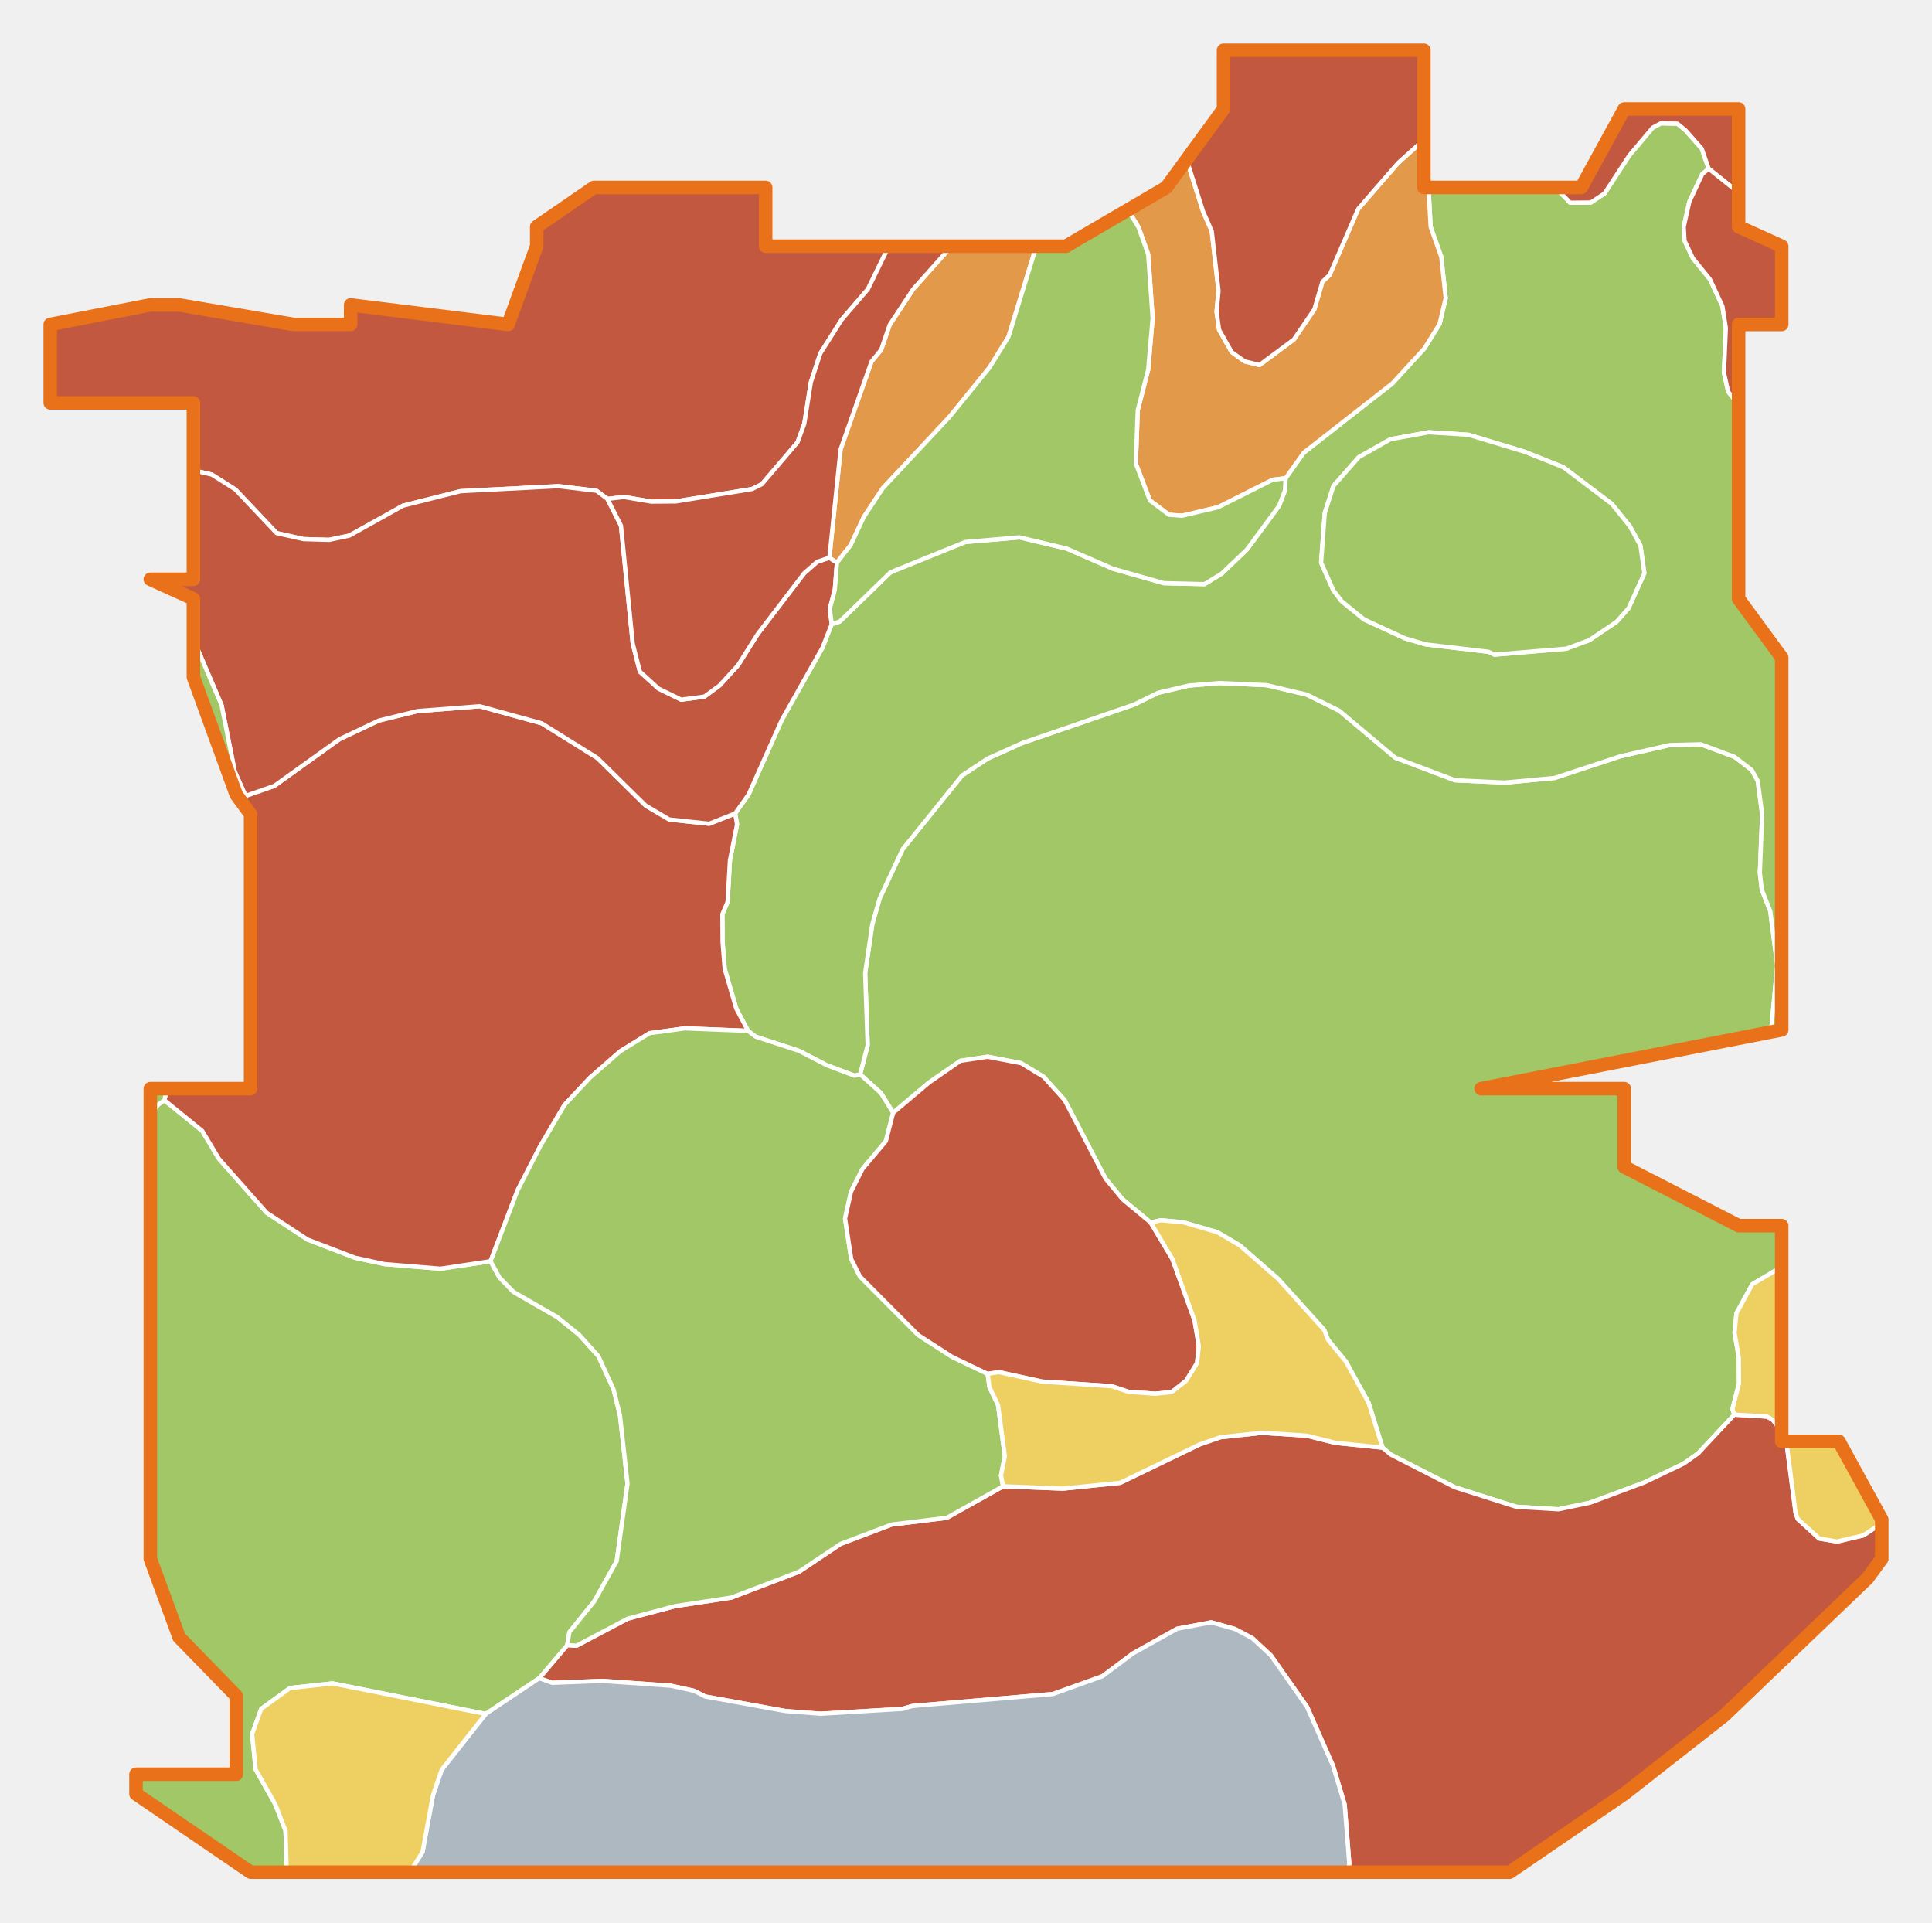
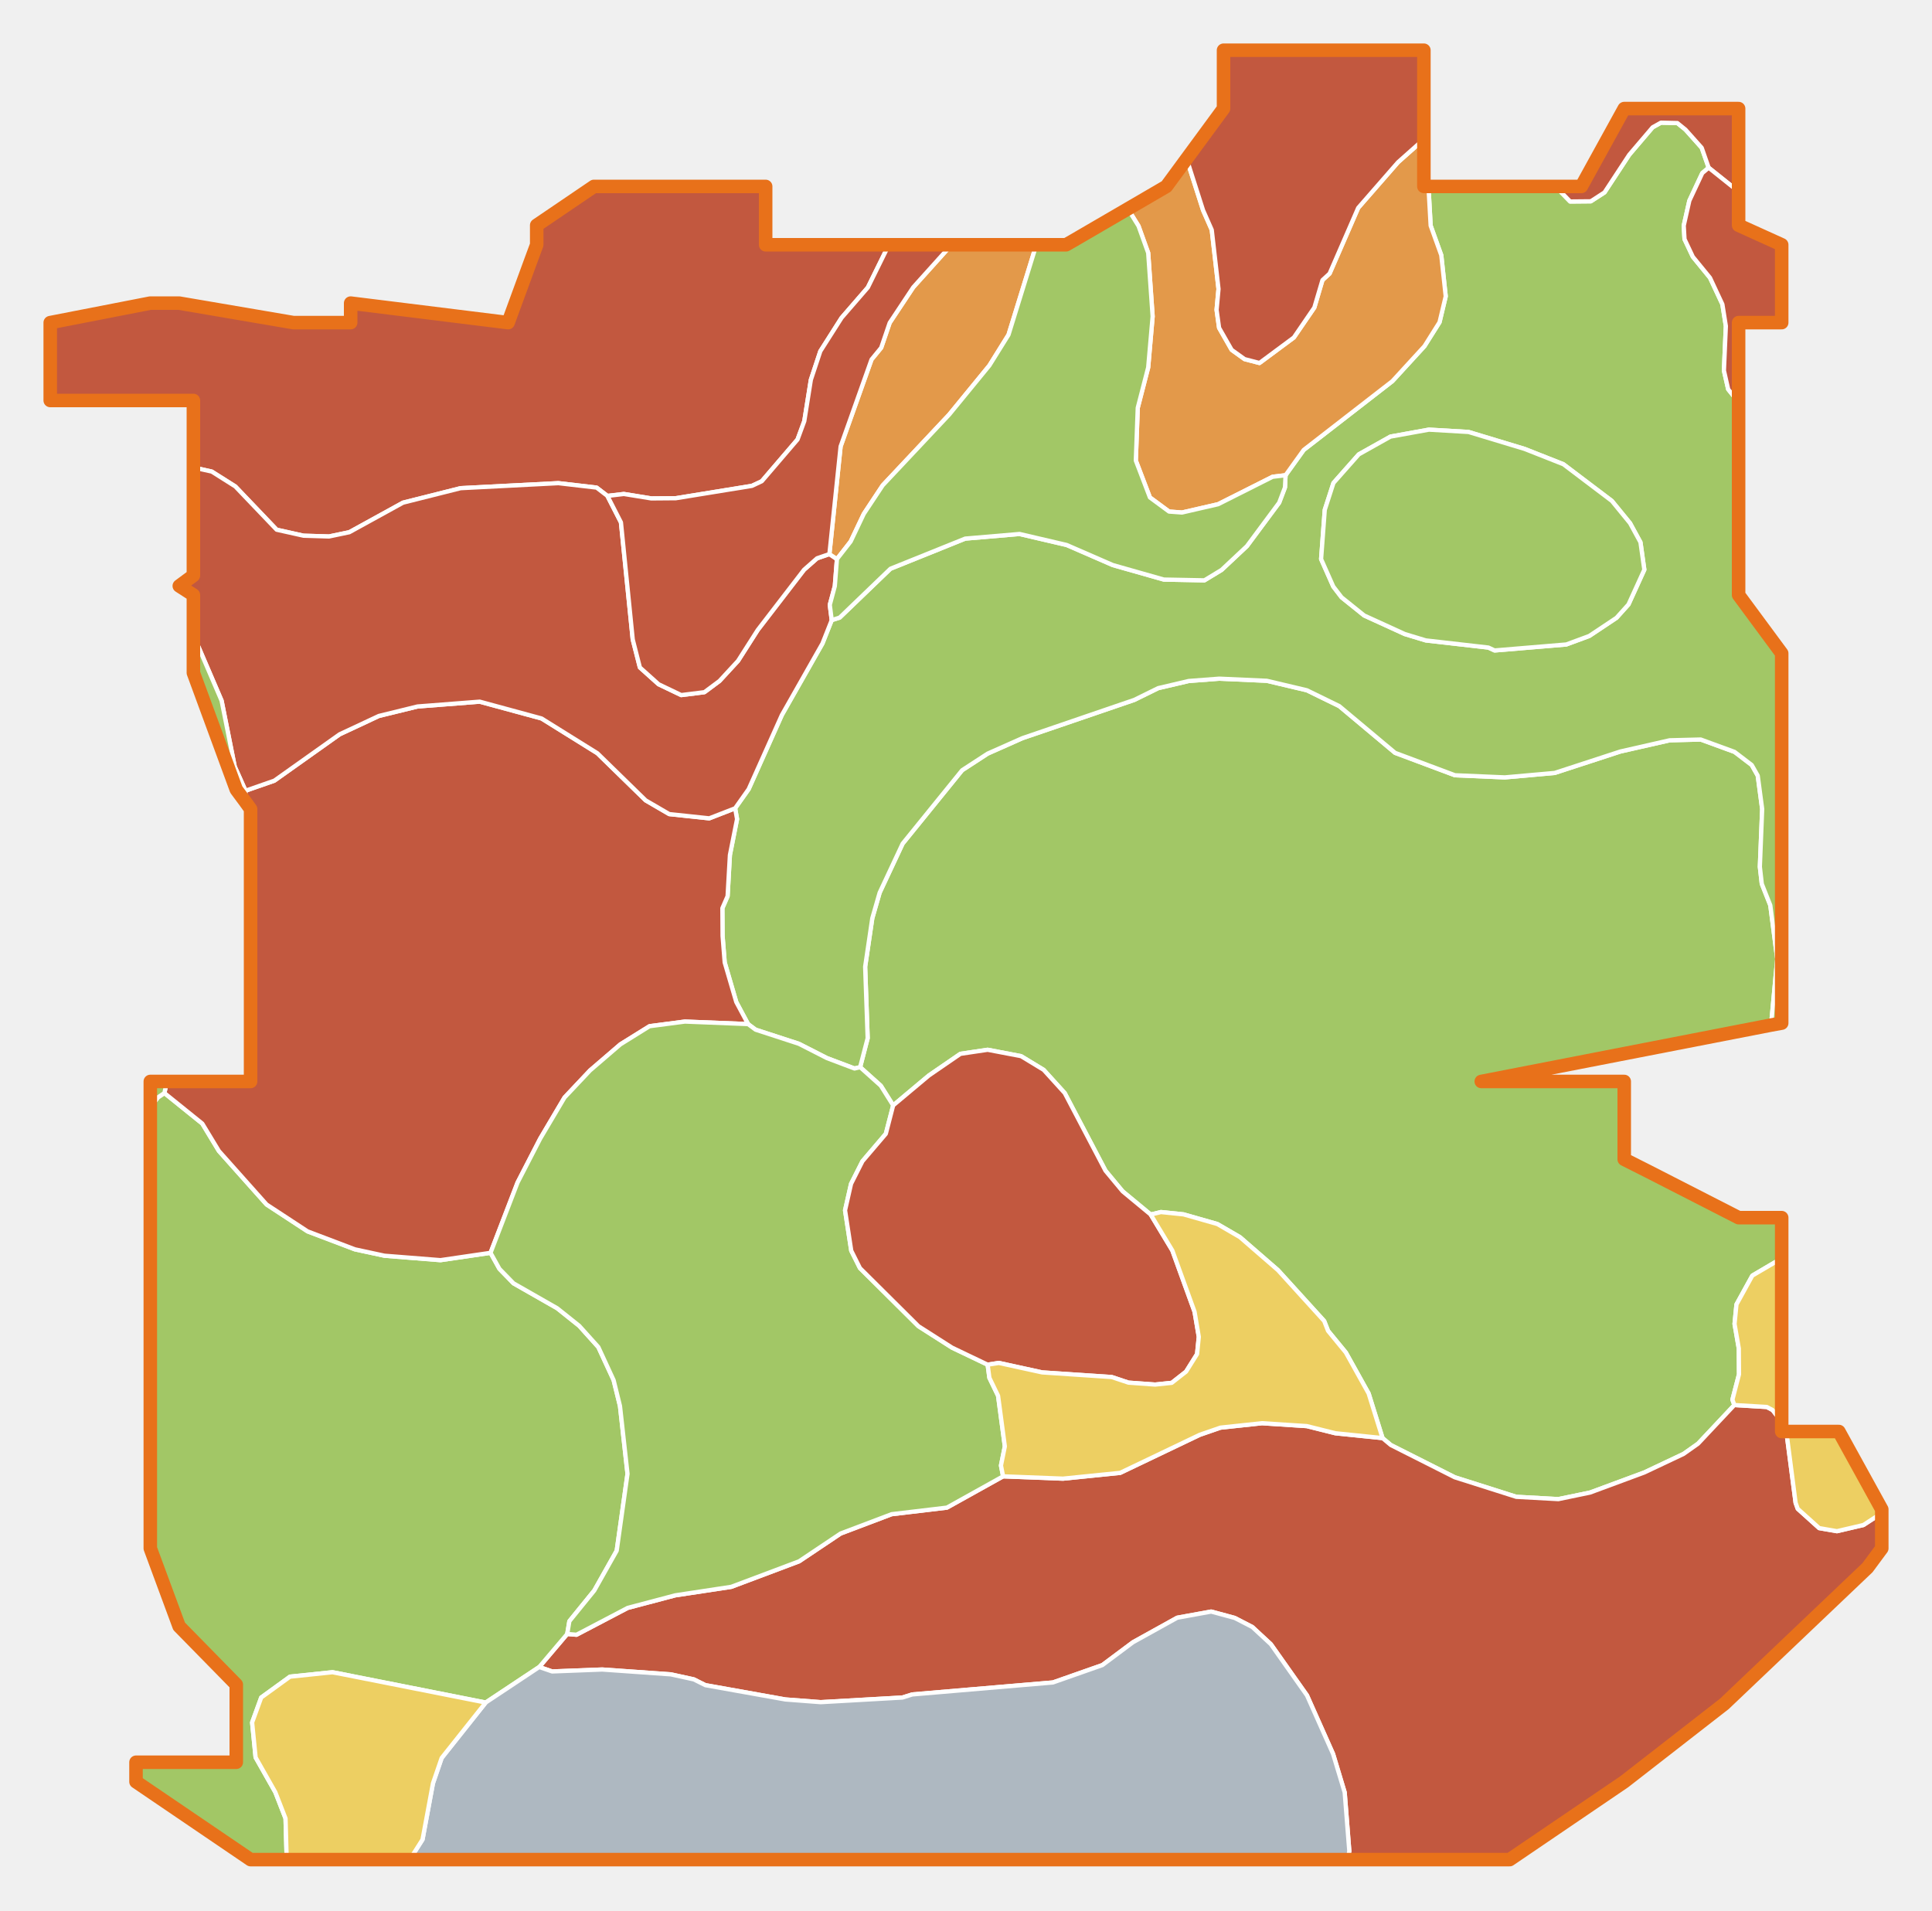
- <svg xmlns="http://www.w3.org/2000/svg" viewBox="0 0 1000 995" width="1000" height="995">
-   <path d="M449.1 540.9 L447.8 503.6 L451.5 478.3 L455.3 465.0 L467.2 439.5 L498.0 401.3 L511.2 392.6 L529.2 384.5 L587.1 364.6 L599.5 358.5 L615.3 354.8 L631.1 353.5 L655.7 354.6 L676.4 359.5 L693.2 367.8 L722.1 392.1 L753.1 403.8 L778.9 405.0 L804.7 402.6 L838.7 391.4 L864.2 385.6 L880.3 385.2 L897.8 391.7 L906.7 398.5 L909.8 404.1 L912.1 421.5 L910.9 451.6 L911.9 460.4 L916.3 471.6 L919.9 499.6 L916.7 534.0 L766.6 563.4 L840.7 563.4 L840.7 603.9 L853.0 610.2 L899.9 634.3 L922.2 634.3 L922.2 657.0 L918.9 657.6 L907.0 664.6 L898.8 679.6 L897.8 689.7 L900.0 702.5 L900.1 716.0 L896.7 729.2 L897.7 732.1 L878.9 752.2 L871.4 757.5 L851.1 767.2 L823.0 777.7 L806.6 781.1 L784.8 779.8 L753.0 769.7 L719.9 752.8 L715.6 749.2 L708.4 726.0 L696.6 704.6 L687.4 693.4 L685.4 688.3 L661.5 661.8 L641.8 644.6 L630.1 637.7 L612.6 632.6 L600.9 631.5 L595.6 632.7 L581.1 620.7 L572.2 609.9 L551.1 569.4 L540.2 557.3 L528.5 550.2 L511.2 546.9 L497.1 549.0 L480.8 560.3 L462.3 575.9 L455.9 565.6 L445.2 556.0 L449.1 540.9 Z" fill="#A2C766" fill-rule="evenodd" stroke="#ffffff" stroke-width="2.2" stroke-linejoin="round" />
-   <path d="M387.5 411.1 L404.7 372.5 L425.7 335.2 L430.5 323.0 L434.6 321.7 L460.9 296.2 L499.6 280.5 L527.7 278.1 L552.1 283.9 L576.0 294.3 L602.4 301.8 L623.4 302.3 L632.3 296.9 L645.4 284.4 L662.1 261.7 L665.1 253.8 L665.4 247.5 L674.8 234.3 L720.7 198.4 L737.3 180.3 L745.1 167.7 L748.3 154.3 L746.0 132.9 L740.5 117.4 L739.4 97.5 L739.4 97.0 L805.3 97.0 L805.6 97.5 L812.7 104.9 L823.4 104.8 L830.5 100.1 L843.3 80.5 L855.4 66.1 L859.7 63.8 L868.2 64.0 L872.4 67.4 L880.8 76.9 L884.4 87.3 L881.1 90.1 L874.4 104.4 L871.5 117.4 L871.9 124.5 L876.2 133.6 L885.1 144.6 L891.5 158.4 L893.3 169.8 L892.3 192.9 L894.5 202.7 L899.9 209.4 L899.9 309.9 L922.2 340.3 L922.2 350.4 L922.2 482.3 L922.2 492.4 L922.2 533.0 L916.7 534.0 L919.9 499.6 L916.3 471.6 L911.9 460.4 L910.9 451.6 L912.1 421.5 L909.8 404.1 L906.7 398.5 L897.8 391.7 L880.3 385.2 L864.2 385.6 L838.7 391.4 L804.7 402.6 L778.9 405.0 L753.1 403.8 L722.1 392.1 L693.2 367.8 L676.4 359.5 L655.7 354.6 L631.1 353.5 L615.3 354.8 L599.5 358.5 L587.1 364.6 L529.2 384.5 L511.2 392.6 L498.0 401.3 L467.2 439.5 L455.3 465.0 L451.5 478.3 L447.8 503.6 L449.1 540.9 L445.2 556.0 L442.3 556.7 L428.0 551.3 L413.5 543.8 L391.1 536.5 L387.2 533.5 L381.1 522.0 L375.1 501.4 L374.0 487.6 L373.9 473.1 L376.6 466.8 L377.8 445.4 L381.5 426.6 L380.5 421.0 L387.5 411.1 Z M810.7 335.7 L822.6 331.3 L836.7 321.8 L842.9 314.8 L851.1 296.7 L849.1 282.4 L843.7 272.5 L834.3 260.8 L809.2 241.8 L789.2 233.8 L760.1 225.0 L739.6 223.7 L719.7 227.3 L703.3 236.6 L690.2 251.5 L685.7 265.5 L683.8 291.2 L690.1 305.4 L694.4 311.1 L706.1 320.6 L727.1 330.3 L738.0 333.5 L770.4 337.3 L773.6 338.8 L810.7 335.7 Z" fill="#A2C766" fill-rule="evenodd" stroke="#ffffff" stroke-width="2.2" stroke-linejoin="round" />
-   <path d="M293.6 851.4 L298.4 851.7 L324.9 837.7 L349.5 831.2 L378.5 826.8 L413.6 813.4 L435.1 799.0 L461.5 789.0 L490.1 785.5 L519.2 769.2 L550.2 770.4 L579.8 767.4 L621.0 747.5 L631.7 743.8 L653.2 741.5 L676.4 743.0 L691.2 746.7 L715.6 749.2 L719.9 752.8 L753.0 769.7 L784.8 779.8 L806.6 781.1 L823.0 777.7 L851.1 767.2 L871.4 757.5 L878.9 752.2 L897.7 732.1 L914.5 733.1 L917.5 734.7 L922.2 740.8 L922.2 745.9 L924.6 745.9 L929.4 783.0 L930.5 786.1 L941.6 796.2 L950.8 797.8 L964.5 794.6 L974.0 788.3 L974.0 806.7 L966.6 816.8 L892.5 887.8 L840.7 928.4 L781.4 968.9 L737.0 968.9 L714.8 968.9 L697.6 968.9 L698.4 964.5 L696.0 933.9 L690.0 913.9 L676.5 883.3 L657.8 856.7 L648.2 847.8 L639.1 843.0 L626.9 839.6 L609.3 842.9 L586.4 855.7 L570.6 867.5 L545.0 876.7 L472.2 882.9 L467.1 884.4 L424.8 886.9 L406.5 885.5 L365.1 878.0 L359.1 875.0 L347.2 872.4 L311.7 869.9 L285.8 870.9 L279.1 868.5 L293.6 851.4 Z" fill="#C2583F" fill-rule="evenodd" stroke="#ffffff" stroke-width="2.2" stroke-linejoin="round" />
-   <path d="M81.8 571.7 L85.1 569.4 L104.7 585.3 L113.3 599.7 L138.0 627.6 L159.2 641.5 L183.7 650.9 L199.0 654.2 L228.0 656.6 L253.9 652.7 L258.5 661.1 L265.8 668.6 L288.4 681.6 L299.8 690.8 L309.7 701.8 L317.6 719.1 L320.9 732.5 L324.8 767.8 L319.2 807.9 L307.6 828.7 L294.7 844.7 L293.6 851.4 L279.1 868.5 L251.4 887.0 L172.1 871.2 L150.1 873.6 L135.2 884.4 L130.5 897.4 L132.3 915.7 L142.5 933.8 L147.8 947.5 L148.3 965.5 L147.4 968.9 L129.7 968.9 L70.4 928.4 L70.4 918.2 L122.3 918.2 L122.3 877.7 L92.7 847.3 L77.8 806.7 L77.8 745.9 L77.8 716.3 L77.8 576.9 L81.8 571.7 Z" fill="#A2C766" fill-rule="evenodd" stroke="#ffffff" stroke-width="2.2" stroke-linejoin="round" />
-   <path d="M142.0 406.7 L175.8 382.5 L196.1 372.9 L216.1 368.0 L248.3 365.5 L280.3 374.3 L309.2 392.3 L334.2 416.9 L346.4 424.1 L367.1 426.3 L380.5 421.0 L381.5 426.6 L377.8 445.4 L376.6 466.8 L373.9 473.1 L374.0 487.6 L375.1 501.4 L381.1 522.0 L387.2 533.5 L354.5 532.2 L336.2 534.7 L321.1 544.0 L305.4 557.7 L292.2 571.8 L279.6 593.2 L267.9 616.0 L253.9 652.7 L228.0 656.6 L199.0 654.2 L183.7 650.9 L159.2 641.5 L138.0 627.6 L113.3 599.7 L104.7 585.3 L85.1 569.4 L86.4 563.4 L100.1 563.4 L129.7 563.4 L129.7 451.5 L129.7 421.4 L126.6 417.1 L127.1 411.9 L142.0 406.7 Z" fill="#C2583F" fill-rule="evenodd" stroke="#ffffff" stroke-width="2.2" stroke-linejoin="round" />
-   <path d="M267.9 616.0 L279.6 593.2 L292.2 571.8 L305.4 557.7 L321.1 544.0 L336.2 534.7 L354.5 532.2 L387.2 533.5 L391.1 536.5 L413.5 543.8 L428.0 551.3 L442.3 556.7 L445.2 556.0 L455.9 565.6 L462.3 575.9 L458.5 590.6 L446.4 605.0 L440.5 616.7 L437.4 630.6 L440.6 651.6 L445.1 660.6 L475.4 691.0 L492.8 702.2 L511.2 711.0 L512.1 717.8 L516.6 727.2 L520.1 753.6 L518.1 763.6 L519.2 769.2 L490.1 785.5 L461.5 789.0 L435.1 799.0 L413.6 813.4 L378.5 826.8 L349.5 831.2 L324.9 837.7 L298.4 851.7 L293.6 851.4 L294.7 844.7 L307.6 828.7 L319.2 807.9 L324.8 767.8 L320.9 732.5 L317.6 719.1 L309.7 701.8 L299.8 690.8 L288.4 681.6 L265.8 668.6 L258.5 661.1 L253.9 652.7 L267.9 616.0 Z" fill="#A2C766" fill-rule="evenodd" stroke="#ffffff" stroke-width="2.2" stroke-linejoin="round" />
-   <path d="M218.7 958.5 L224.1 929.1 L228.6 915.9 L251.4 887.0 L279.1 868.5 L285.8 870.9 L311.7 869.9 L347.2 872.4 L359.1 875.0 L365.1 878.0 L406.5 885.5 L424.8 886.9 L467.1 884.4 L472.2 882.9 L545.0 876.7 L570.6 867.5 L586.4 855.7 L609.3 842.9 L626.9 839.6 L639.1 843.0 L648.2 847.8 L657.8 856.7 L676.5 883.3 L690.0 913.9 L696.0 933.9 L698.4 964.5 L697.6 968.9 L633.3 968.9 L633.3 968.9 L574.1 968.9 L574.1 968.9 L551.8 968.9 L470.4 968.9 L396.3 968.9 L314.8 968.9 L212.1 968.9 L218.7 958.5 Z" fill="#AEB8C1" fill-rule="evenodd" stroke="#ffffff" stroke-width="2.2" stroke-linejoin="round" />
-   <path d="M458.8 130.0 L449.2 149.7 L435.6 165.5 L424.6 182.9 L419.7 197.8 L416.3 219.3 L412.8 228.9 L394.3 250.6 L389.2 253.1 L349.8 259.5 L337.1 259.6 L322.9 257.2 L314.4 258.2 L308.8 254.0 L289.0 251.6 L238.4 254.2 L208.6 261.7 L180.8 277.2 L170.3 279.4 L157.1 279.0 L143.2 275.9 L121.8 253.3 L109.6 245.6 L100.1 243.4 L100.1 208.5 L78.5 208.5 L77.8 208.5 L48.2 208.5 L26.0 208.5 L26.0 167.9 L77.8 157.8 L77.8 157.8 L92.7 157.8 L151.9 167.9 L181.5 167.9 L181.5 157.8 L263.0 167.9 L274.8 135.5 L277.8 127.4 L277.8 117.3 L307.4 97.0 L396.3 97.0 L396.3 127.4 L459.6 127.4 L458.8 130.0 Z" fill="#C2583F" fill-rule="evenodd" stroke="#ffffff" stroke-width="2.2" stroke-linejoin="round" />
-   <path d="M109.6 245.6 L121.8 253.3 L143.2 275.9 L157.1 279.0 L170.3 279.4 L180.8 277.2 L208.6 261.7 L238.4 254.2 L289.0 251.6 L308.8 254.0 L314.4 258.2 L321.4 272.0 L327.5 333.1 L331.2 347.6 L340.9 356.4 L352.6 362.1 L364.6 360.5 L372.4 354.8 L382.0 344.3 L392.2 328.1 L416.2 296.7 L422.9 290.8 L429.3 288.6 L433.2 291.2 L432.1 305.3 L429.5 315.0 L430.5 323.0 L425.7 335.2 L404.7 372.5 L387.5 411.1 L380.5 421.0 L367.1 426.3 L346.4 424.1 L334.2 416.9 L309.2 392.3 L280.3 374.3 L248.3 365.5 L216.1 368.0 L196.1 372.9 L175.8 382.5 L142.0 406.7 L127.1 411.9 L121.5 399.3 L114.7 365.0 L100.1 330.8 L100.1 309.9 L85.2 303.1 L82.9 299.8 L100.1 299.8 L100.1 255.0 L100.1 243.4 L109.6 245.6 Z" fill="#C2583F" fill-rule="evenodd" stroke="#ffffff" stroke-width="2.2" stroke-linejoin="round" />
-   <path d="M622.7 109.4 L627.2 119.6 L630.7 150.5 L629.7 161.3 L631.0 170.7 L637.5 182.2 L644.2 187.0 L651.9 188.9 L669.7 175.7 L680.3 160.1 L684.5 145.8 L688.2 142.3 L703.0 108.1 L723.6 84.4 L735.4 73.8 L737.0 73.1 L737.0 97.0 L737.0 97.0 L739.4 97.0 L739.4 97.5 L740.5 117.4 L746.0 132.9 L748.3 154.3 L745.1 167.7 L737.3 180.3 L720.7 198.4 L674.8 234.3 L665.4 247.5 L658.7 248.3 L630.5 262.5 L611.8 266.9 L605.1 266.4 L595.2 259.0 L587.9 239.9 L588.9 212.3 L594.3 191.3 L596.6 164.7 L594.3 131.6 L589.3 117.6 L583.8 108.6 L603.7 97.0 L614.2 82.6 L622.7 109.4 Z M535.6 130.0 L522.0 174.3 L512.1 190.3 L491.3 215.9 L456.9 252.7 L447.1 267.6 L440.3 282.1 L433.2 291.2 L429.3 288.6 L435.1 232.5 L451.1 187.1 L456.1 181.0 L460.5 168.1 L472.7 149.6 L492.5 127.4 L537.2 127.4 L535.6 130.0 Z" fill="#E3994A" fill-rule="evenodd" stroke="#ffffff" stroke-width="2.2" stroke-linejoin="round" />
-   <path d="M480.8 560.3 L497.1 549.0 L511.2 546.9 L528.5 550.2 L540.2 557.3 L551.1 569.4 L572.2 609.9 L581.1 620.7 L595.6 632.7 L606.8 651.5 L618.3 683.4 L620.5 696.5 L619.6 705.4 L613.9 714.6 L606.5 720.4 L597.9 721.3 L584.1 720.3 L575.4 717.4 L539.4 715.0 L517.0 710.1 L511.2 711.0 L492.8 702.2 L475.4 691.0 L445.1 660.6 L440.6 651.6 L437.4 630.6 L440.5 616.7 L446.4 605.0 L458.5 590.6 L462.3 575.9 L480.8 560.3 Z" fill="#C2583F" fill-rule="evenodd" stroke="#ffffff" stroke-width="2.2" stroke-linejoin="round" />
-   <path d="M429.5 315.0 L432.1 305.3 L433.2 291.2 L440.3 282.1 L447.1 267.6 L456.9 252.7 L491.3 215.9 L512.1 190.3 L522.0 174.3 L535.6 130.0 L537.2 127.4 L551.8 127.4 L555.3 125.3 L583.8 108.6 L589.3 117.6 L594.3 131.6 L596.6 164.7 L594.3 191.3 L588.9 212.3 L587.9 239.9 L595.2 259.0 L605.1 266.4 L611.8 266.9 L630.5 262.5 L658.7 248.3 L665.4 247.5 L665.1 253.8 L662.1 261.7 L645.4 284.4 L632.3 296.9 L623.4 302.3 L602.4 301.8 L576.0 294.3 L552.1 283.9 L527.7 278.1 L499.6 280.5 L460.9 296.2 L434.6 321.7 L430.5 323.0 L429.5 315.0 Z" fill="#A2C766" fill-rule="evenodd" stroke="#ffffff" stroke-width="2.2" stroke-linejoin="round" />
-   <path d="M770.4 337.3 L738.0 333.5 L727.1 330.3 L706.1 320.6 L694.4 311.1 L690.1 305.4 L683.8 291.2 L685.7 265.5 L690.2 251.5 L703.3 236.6 L719.7 227.3 L739.6 223.7 L760.1 225.0 L789.2 233.8 L809.2 241.8 L834.3 260.8 L843.7 272.5 L849.1 282.4 L851.1 296.7 L842.9 314.8 L836.7 321.8 L822.6 331.3 L810.7 335.7 L773.6 338.8 L770.4 337.3 Z" fill="#A2C766" fill-rule="evenodd" stroke="#ffffff" stroke-width="2.2" stroke-linejoin="round" />
-   <path d="M735.4 73.8 L723.6 84.4 L703.0 108.1 L688.2 142.3 L684.5 145.8 L680.3 160.1 L669.7 175.7 L651.9 188.9 L644.2 187.0 L637.5 182.2 L631.0 170.7 L629.7 161.3 L630.7 150.5 L627.2 119.6 L622.7 109.4 L614.2 82.6 L633.3 56.4 L633.3 26.0 L737.0 26.0 L737.0 56.4 L737.0 73.1 L735.4 73.8 Z M884.4 87.3 L880.8 76.9 L872.4 67.4 L868.2 64.0 L859.7 63.8 L855.4 66.1 L843.3 80.5 L830.5 100.1 L823.4 104.8 L812.7 104.9 L805.6 97.5 L805.3 97.0 L818.5 97.0 L818.5 97.0 L840.7 56.4 L899.9 56.4 L899.9 99.7 L884.4 87.3 Z" fill="#C2583F" fill-rule="evenodd" stroke="#ffffff" stroke-width="2.2" stroke-linejoin="round" />
-   <path d="M517.0 710.1 L539.4 715.0 L575.4 717.4 L584.1 720.3 L597.9 721.3 L606.5 720.4 L613.9 714.6 L619.6 705.4 L620.5 696.5 L618.3 683.4 L606.8 651.5 L595.6 632.7 L600.9 631.5 L612.6 632.6 L630.1 637.7 L641.8 644.6 L661.5 661.8 L685.4 688.3 L687.4 693.4 L696.6 704.6 L708.4 726.0 L715.6 749.2 L691.2 746.7 L676.4 743.0 L653.2 741.5 L631.7 743.8 L621.0 747.5 L579.8 767.4 L550.2 770.4 L519.2 769.2 L518.1 763.6 L520.1 753.6 L516.6 727.2 L512.1 717.8 L511.2 711.0 L517.0 710.1 Z" fill="#EDCF62" fill-rule="evenodd" stroke="#ffffff" stroke-width="2.2" stroke-linejoin="round" />
-   <path d="M422.9 290.8 L416.2 296.7 L392.2 328.1 L382.0 344.3 L372.4 354.8 L364.6 360.5 L352.6 362.1 L340.9 356.4 L331.2 347.6 L327.5 333.1 L321.4 272.0 L314.4 258.2 L322.9 257.2 L337.1 259.6 L349.8 259.5 L389.2 253.1 L394.3 250.6 L412.8 228.9 L416.3 219.3 L419.7 197.8 L424.6 182.9 L435.6 165.5 L449.2 149.7 L458.8 130.0 L459.6 127.4 L492.5 127.4 L472.7 149.6 L460.5 168.1 L456.1 181.0 L451.1 187.1 L435.1 232.5 L429.3 288.6 L422.9 290.8 Z" fill="#C2583F" fill-rule="evenodd" stroke="#ffffff" stroke-width="2.2" stroke-linejoin="round" />
-   <path d="M148.3 965.5 L147.8 947.5 L142.5 933.8 L132.3 915.7 L130.5 897.4 L135.2 884.4 L150.1 873.6 L172.1 871.2 L251.4 887.0 L228.6 915.9 L224.1 929.1 L218.7 958.5 L212.1 968.9 L211.2 968.9 L181.5 968.9 L151.9 968.9 L151.9 968.9 L147.4 968.9 L148.3 965.5 Z" fill="#EDCF62" fill-rule="evenodd" stroke="#ffffff" stroke-width="2.2" stroke-linejoin="round" />
-   <path d="M964.5 794.6 L950.8 797.8 L941.6 796.2 L930.5 786.1 L929.4 783.0 L924.6 745.9 L951.8 745.9 L974.0 786.4 L974.0 788.3 L964.5 794.6 Z M917.5 734.7 L914.5 733.1 L897.7 732.1 L896.7 729.2 L900.1 716.0 L900.0 702.5 L897.8 689.7 L898.8 679.6 L907.0 664.6 L918.9 657.6 L922.2 657.0 L922.2 715.5 L922.2 740.8 L917.5 734.7 Z" fill="#EDCF62" fill-rule="evenodd" stroke="#ffffff" stroke-width="2.2" stroke-linejoin="round" />
-   <path d="M899.9 99.7 L899.9 117.3 L899.9 117.3 L899.9 117.3 L922.2 127.4 L922.2 167.9 L899.9 167.9 L899.9 168.0 L899.9 209.4 L894.5 202.7 L892.3 192.9 L893.3 169.8 L891.5 158.4 L885.1 144.6 L876.2 133.6 L871.9 124.5 L871.5 117.4 L874.4 104.4 L881.1 90.1 L884.4 87.3 L899.9 99.7 Z" fill="#C2583F" fill-rule="evenodd" stroke="#ffffff" stroke-width="2.2" stroke-linejoin="round" />
-   <path d="M85.2 303.1 L77.8 299.8 L82.9 299.8 L85.2 303.1 Z M114.7 365.0 L121.5 399.3 L127.1 411.9 L126.6 417.1 L124.0 413.6 L122.3 411.3 L100.1 350.4 L100.1 330.8 L114.7 365.0 Z M85.1 569.4 L81.8 571.7 L77.8 576.9 L77.8 563.4 L86.4 563.4 L85.1 569.4 Z" fill="#A2C766" fill-rule="evenodd" stroke="#ffffff" stroke-width="2.2" stroke-linejoin="round" />
-   <path d="M100.1 299.8 L100.1 255.0 L100.1 208.5 L78.5 208.5 L77.8 208.5 L48.2 208.5 L26.0 208.5 L26.0 167.9 L77.8 157.8 L77.8 157.8 L77.8 157.8 L92.7 157.8 L151.9 167.9 L181.5 167.9 L181.5 157.8 L181.5 157.8 L263.0 167.9 L274.8 135.5 L277.8 127.4 L277.8 117.3 L307.4 97.0 L396.3 97.0 L396.3 127.4 L551.8 127.4 L555.3 125.3 L603.7 97.0 L603.7 97.0 L633.3 56.4 L633.3 26.0 L737.0 26.0 L737.0 56.4 L737.0 97.0 L737.0 97.0 L818.5 97.0 L818.5 97.0 L840.7 56.4 L899.9 56.4 L899.9 117.3 L899.9 117.3 L899.9 117.3 L922.2 127.4 L922.2 167.9 L899.9 167.9 L899.9 168.0 L899.9 309.9 L922.2 340.3 L922.2 350.4 L922.2 482.3 L922.2 492.4 L922.2 533.0 L766.6 563.4 L840.7 563.4 L840.7 603.9 L853.0 610.2 L899.9 634.3 L922.2 634.3 L922.2 715.5 L922.2 745.9 L951.8 745.9 L974.0 786.4 L974.0 806.7 L966.6 816.8 L892.5 887.8 L840.7 928.4 L781.4 968.9 L737.0 968.9 L714.8 968.9 L633.3 968.9 L633.3 968.9 L574.1 968.9 L574.1 968.9 L551.8 968.9 L470.4 968.9 L396.3 968.9 L314.8 968.9 L211.2 968.9 L181.5 968.9 L151.9 968.9 L151.9 968.9 L129.7 968.9 L70.4 928.4 L70.4 918.2 L122.3 918.2 L122.3 877.7 L92.7 847.3 L77.8 806.7 L77.8 745.9 L77.8 716.3 L77.8 563.4 L100.1 563.4 L129.7 563.4 L129.7 451.5 L129.7 421.4 L124.0 413.6 L122.3 411.3 L100.1 350.4 L100.1 309.9 L77.8 299.8 L100.1 299.8 Z" fill="none" stroke="#e8711a" stroke-width="7" stroke-linejoin="round" />
+ <svg xmlns="http://www.w3.org/2000/svg" viewBox="0 0 1000 989" width="1000" height="989">
+   <path d="M919.9 496.4 L916.3 468.6 L911.9 457.5 L910.9 448.7 L912.1 418.8 L909.8 401.5 L906.7 396.0 L897.8 389.2 L880.3 382.8 L864.2 383.2 L838.7 389.0 L804.7 400.1 L778.9 402.4 L753.1 401.3 L722.1 389.7 L693.2 365.5 L676.4 357.3 L655.7 352.4 L631.1 351.3 L615.3 352.5 L599.5 356.2 L587.1 362.3 L529.2 382.1 L511.2 390.1 L498.0 398.7 L467.2 436.7 L455.3 462.1 L451.5 475.3 L447.8 500.4 L449.1 537.4 L445.2 552.4 L455.9 562.0 L462.3 572.2 L480.8 556.7 L497.1 545.5 L511.2 543.4 L528.5 546.7 L540.2 553.8 L551.1 565.8 L572.2 606.0 L581.1 616.7 L595.6 628.7 L600.9 627.4 L612.6 628.6 L630.1 633.6 L641.8 640.4 L661.5 657.5 L685.4 683.8 L687.4 688.9 L696.6 700.1 L708.4 721.3 L715.6 744.4 L719.9 748.0 L753.0 764.7 L784.8 774.8 L806.6 776.0 L823.0 772.6 L851.1 762.2 L871.4 752.6 L878.9 747.3 L897.7 727.3 L896.7 724.5 L900.1 711.4 L900.0 698.0 L897.8 685.3 L898.8 675.2 L907.0 660.3 L918.9 653.3 L922.2 652.8 L922.2 630.3 L899.9 630.3 L856.5 608.1 L853.0 606.3 L840.7 600.1 L840.7 559.8 L766.7 559.8 L916.7 530.6 L919.9 496.4 Z" fill="#A2C766" fill-rule="evenodd" stroke="#ffffff" stroke-width="2.2" stroke-linejoin="round" />
+   <path d="M739.4 97.0 L740.5 116.8 L746.0 132.1 L748.3 153.4 L745.1 166.8 L737.3 179.2 L720.7 197.3 L674.8 232.9 L665.4 246.0 L665.1 252.3 L662.1 260.2 L645.4 282.7 L632.3 295.0 L623.4 300.4 L602.4 300.0 L576.0 292.5 L552.1 282.1 L527.7 276.4 L499.6 278.8 L460.9 294.4 L434.6 319.7 L430.5 321.0 L425.7 333.1 L404.7 370.1 L387.5 408.5 L380.5 418.4 L381.5 424.0 L377.8 442.6 L376.6 463.9 L373.9 470.1 L374.0 484.5 L375.1 498.2 L381.1 518.7 L387.2 530.1 L391.1 533.0 L413.5 540.3 L428.0 547.7 L442.3 553.1 L445.2 552.4 L449.1 537.4 L447.8 500.4 L451.5 475.3 L455.3 462.1 L467.2 436.7 L498.0 398.7 L511.2 390.1 L529.2 382.1 L587.1 362.3 L599.5 356.2 L615.3 352.5 L631.1 351.3 L655.7 352.4 L676.4 357.3 L693.2 365.5 L722.1 389.7 L753.1 401.3 L778.9 402.4 L804.7 400.1 L838.7 389.0 L864.2 383.2 L880.3 382.8 L897.8 389.2 L906.7 396.0 L909.8 401.5 L912.1 418.8 L910.9 448.7 L911.9 457.5 L916.3 468.6 L919.9 496.4 L916.7 530.6 L917.2 530.5 L922.2 529.6 L922.2 489.3 L922.2 479.2 L922.2 348.3 L922.2 338.2 L899.9 308.0 L899.9 208.2 L894.5 201.5 L892.3 191.8 L893.3 168.8 L891.5 157.5 L885.1 143.8 L876.2 132.9 L871.9 123.8 L871.5 116.8 L874.4 103.9 L881.1 89.6 L884.4 86.8 L880.8 76.5 L872.4 67.1 L868.2 63.7 L859.7 63.5 L855.4 65.9 L843.3 80.1 L830.5 99.6 L823.4 104.2 L812.7 104.3 L805.6 97.0 L805.3 96.5 L739.4 96.5 L739.4 97.0 Z M773.6 336.7 L770.4 335.2 L738.0 331.5 L727.1 328.2 L706.1 318.6 L694.4 309.2 L690.1 303.6 L683.8 289.4 L685.7 263.9 L690.2 250.0 L703.3 235.2 L719.7 226.0 L739.6 222.4 L760.1 223.6 L789.2 232.4 L809.2 240.3 L834.3 259.3 L843.7 270.8 L849.1 280.7 L851.1 294.9 L842.9 312.9 L836.7 319.8 L822.6 329.2 L810.7 333.6 L773.6 336.7 Z" fill="#A2C766" fill-rule="evenodd" stroke="#ffffff" stroke-width="2.2" stroke-linejoin="round" />
+   <path d="M917.5 729.9 L914.5 728.3 L897.7 727.3 L878.9 747.3 L871.4 752.6 L851.1 762.2 L823.0 772.6 L806.6 776.0 L784.8 774.8 L753.0 764.7 L719.9 748.0 L715.6 744.4 L691.2 741.9 L676.4 738.2 L653.2 736.7 L631.7 739.0 L621.0 742.7 L579.8 762.4 L550.2 765.4 L519.2 764.2 L490.1 780.4 L461.5 783.8 L435.1 793.8 L413.6 808.2 L378.5 821.4 L349.5 825.8 L324.9 832.3 L298.4 846.2 L293.6 845.8 L279.1 862.9 L285.8 865.2 L311.7 864.2 L347.2 866.7 L359.1 869.3 L365.1 872.3 L406.5 879.7 L424.8 881.1 L467.1 878.7 L472.2 877.1 L545.0 870.9 L570.6 861.9 L586.4 850.1 L609.3 837.4 L626.9 834.2 L639.1 837.5 L648.2 842.2 L657.8 851.1 L676.5 877.6 L690.0 907.9 L696.0 927.8 L698.4 958.2 L697.6 962.6 L714.8 962.6 L737.0 962.6 L779.2 962.6 L781.4 962.6 L840.7 922.3 L892.5 882.0 L966.6 811.5 L974.0 801.5 L974.0 783.2 L964.5 789.4 L950.8 792.6 L941.6 791.0 L930.5 781.0 L929.4 777.9 L924.6 741.0 L922.2 741.0 L922.2 736.0 L917.5 729.9 Z" fill="#C2583F" fill-rule="evenodd" stroke="#ffffff" stroke-width="2.2" stroke-linejoin="round" />
+   <path d="M148.3 959.2 L147.8 941.3 L142.5 927.7 L132.3 909.7 L130.5 891.6 L135.2 878.7 L150.1 867.9 L172.1 865.6 L251.4 881.3 L279.1 862.9 L293.6 845.8 L294.7 839.2 L307.6 823.3 L319.2 802.7 L324.8 762.9 L320.9 727.8 L317.6 714.4 L309.7 697.3 L299.8 686.3 L288.4 677.2 L265.8 664.3 L258.5 656.8 L253.9 648.5 L228.0 652.3 L199.0 650.0 L183.7 646.7 L159.2 637.4 L138.0 623.5 L113.3 595.8 L104.7 581.6 L85.1 565.8 L81.8 568.0 L77.8 573.2 L77.8 711.7 L77.8 741.0 L77.8 801.4 L92.7 841.8 L122.3 872.0 L122.3 912.2 L70.4 912.2 L70.4 922.3 L129.7 962.6 L147.4 962.6 L148.3 959.2 Z" fill="#A2C766" fill-rule="evenodd" stroke="#ffffff" stroke-width="2.2" stroke-linejoin="round" />
+   <path d="M85.1 565.8 L104.7 581.6 L113.3 595.8 L138.0 623.5 L159.2 637.4 L183.7 646.7 L199.0 650.0 L228.0 652.3 L253.9 648.5 L267.9 612.1 L279.6 589.4 L292.2 568.1 L305.4 554.1 L321.1 540.6 L336.2 531.2 L354.5 528.8 L387.2 530.1 L381.1 518.7 L375.1 498.2 L374.0 484.5 L373.9 470.1 L376.6 463.9 L377.8 442.6 L381.5 424.0 L380.5 418.4 L367.1 423.6 L346.4 421.4 L334.2 414.3 L309.2 389.9 L280.3 371.9 L248.3 363.2 L216.1 365.7 L196.1 370.6 L175.8 380.1 L142.0 404.1 L127.1 409.3 L126.6 414.5 L129.7 418.8 L129.7 448.6 L129.7 559.8 L124.6 559.8 L100.1 559.8 L86.4 559.8 L85.1 565.8 Z" fill="#C2583F" fill-rule="evenodd" stroke="#ffffff" stroke-width="2.2" stroke-linejoin="round" />
+   <path d="M253.9 648.5 L258.5 656.8 L265.8 664.3 L288.4 677.2 L299.8 686.3 L309.7 697.3 L317.6 714.4 L320.9 727.8 L324.8 762.9 L319.2 802.7 L307.6 823.3 L294.7 839.2 L293.6 845.8 L298.4 846.2 L324.9 832.3 L349.5 825.8 L378.5 821.4 L413.6 808.2 L435.1 793.8 L461.5 783.8 L490.1 780.4 L519.2 764.2 L518.1 758.6 L520.1 748.7 L516.6 722.5 L512.1 713.2 L511.2 706.4 L492.8 697.6 L475.4 686.5 L445.1 656.4 L440.6 647.4 L437.4 626.5 L440.5 612.8 L446.4 601.1 L458.5 586.9 L462.3 572.2 L455.9 562.0 L445.2 552.4 L442.3 553.1 L428.0 547.7 L413.5 540.3 L391.1 533.0 L387.2 530.1 L354.5 528.8 L336.2 531.2 L321.1 540.6 L305.4 554.1 L292.2 568.1 L279.6 589.4 L267.9 612.1 L253.9 648.5 Z" fill="#A2C766" fill-rule="evenodd" stroke="#ffffff" stroke-width="2.2" stroke-linejoin="round" />
+   <path d="M698.4 958.2 L696.0 927.8 L690.0 907.9 L676.5 877.6 L657.8 851.1 L648.2 842.2 L639.1 837.5 L626.9 834.2 L609.3 837.4 L586.4 850.1 L570.6 861.9 L545.0 870.9 L472.2 877.1 L467.1 878.7 L424.8 881.1 L406.5 879.7 L365.1 872.3 L359.1 869.3 L347.2 866.7 L311.7 864.2 L285.8 865.2 L279.1 862.9 L251.4 881.3 L228.6 910.0 L224.1 923.1 L218.7 952.2 L212.1 962.6 L314.8 962.6 L396.3 962.6 L470.4 962.6 L551.2 962.6 L551.8 962.6 L572.1 962.6 L573.9 962.6 L633.3 962.6 L697.6 962.6 L698.4 958.2 Z" fill="#AEB8C1" fill-rule="evenodd" stroke="#ffffff" stroke-width="2.2" stroke-linejoin="round" />
+   <path d="M109.6 244.1 L121.8 251.8 L143.2 274.2 L157.1 277.3 L170.3 277.7 L180.8 275.5 L208.6 260.2 L238.4 252.7 L289.0 250.1 L308.8 252.4 L314.4 256.7 L322.9 255.7 L337.1 258.0 L349.8 257.9 L389.2 251.5 L394.3 249.1 L412.8 227.5 L416.3 218.0 L419.7 196.6 L424.6 181.8 L435.6 164.5 L449.2 148.8 L458.8 129.3 L459.6 126.7 L396.3 126.7 L396.3 123.4 L396.3 96.5 L307.4 96.5 L277.8 116.6 L277.8 126.7 L277.1 128.7 L274.8 134.8 L263.0 167.0 L215.0 161.1 L181.5 156.9 L181.5 167.0 L174.3 167.0 L151.9 167.0 L92.7 156.9 L77.8 156.9 L26.0 167.0 L26.0 207.3 L48.2 207.3 L77.8 207.3 L78.5 207.3 L100.1 207.3 L100.1 242.0 L109.6 244.1 Z" fill="#C2583F" fill-rule="evenodd" stroke="#ffffff" stroke-width="2.2" stroke-linejoin="round" />
+   <path d="M114.7 362.7 L121.5 396.8 L127.1 409.3 L142.0 404.1 L175.8 380.1 L196.1 370.6 L216.1 365.7 L248.3 363.2 L280.3 371.9 L309.2 389.9 L334.2 414.3 L346.4 421.4 L367.1 423.6 L380.5 418.4 L387.5 408.5 L404.7 370.1 L425.7 333.1 L430.5 321.0 L429.5 313.1 L432.1 303.4 L433.2 289.4 L429.3 286.8 L422.9 289.0 L416.2 294.9 L392.2 326.1 L382.0 342.1 L372.4 352.5 L364.6 358.3 L352.6 359.8 L340.9 354.2 L331.2 345.5 L327.5 331.0 L321.4 270.4 L314.4 256.7 L308.8 252.4 L289.0 250.1 L238.4 252.7 L208.6 260.2 L180.8 275.5 L170.3 277.7 L157.1 277.3 L143.2 274.2 L121.8 251.8 L109.6 244.1 L100.1 242.0 L100.1 253.5 L100.1 297.9 L92.8 303.3 L100.1 308.0 L100.1 328.7 L114.7 362.7 Z" fill="#C2583F" fill-rule="evenodd" stroke="#ffffff" stroke-width="2.2" stroke-linejoin="round" />
+   <path d="M735.4 73.5 L723.6 84.0 L703.0 107.6 L688.2 141.6 L684.5 145.0 L680.3 159.2 L669.7 174.7 L651.9 187.9 L644.2 185.9 L637.5 181.1 L631.0 169.7 L629.7 160.4 L630.7 149.6 L627.2 119.0 L622.7 108.8 L614.2 82.2 L603.7 96.5 L589.7 104.6 L583.8 108.1 L589.3 117.0 L594.3 130.9 L596.6 163.8 L594.3 190.2 L588.9 211.1 L587.9 238.4 L595.2 257.5 L605.1 264.8 L611.8 265.3 L630.5 261.0 L658.7 246.8 L665.4 246.0 L674.8 232.9 L720.7 197.3 L737.3 179.2 L745.1 166.8 L748.3 153.4 L746.0 132.1 L740.5 116.8 L739.4 97.0 L739.4 96.5 L737.0 96.5 L737.0 72.8 L735.4 73.5 Z M472.7 148.7 L460.5 167.1 L456.1 180.0 L451.1 186.1 L435.1 231.1 L429.3 286.8 L433.2 289.4 L440.3 280.3 L447.1 266.0 L456.9 251.2 L491.3 214.6 L512.1 189.2 L522.0 173.3 L535.6 129.3 L537.2 126.7 L492.5 126.7 L472.7 148.7 Z" fill="#E3994A" fill-rule="evenodd" stroke="#ffffff" stroke-width="2.2" stroke-linejoin="round" />
+   <path d="M462.3 572.2 L458.5 586.9 L446.4 601.1 L440.5 612.8 L437.4 626.5 L440.6 647.4 L445.1 656.4 L475.4 686.5 L492.8 697.6 L511.2 706.4 L517.0 705.5 L539.4 710.4 L575.4 712.8 L584.1 715.7 L597.9 716.7 L606.5 715.8 L613.9 710.0 L619.6 700.9 L620.5 692.0 L618.3 679.0 L606.8 647.3 L595.6 628.7 L581.1 616.7 L572.2 606.0 L551.1 565.8 L540.2 553.8 L528.5 546.7 L511.2 543.4 L497.1 545.5 L480.8 556.7 L462.3 572.2 Z" fill="#C2583F" fill-rule="evenodd" stroke="#ffffff" stroke-width="2.2" stroke-linejoin="round" />
+   <path d="M535.6 129.3 L522.0 173.3 L512.1 189.2 L491.3 214.6 L456.9 251.2 L447.1 266.0 L440.3 280.3 L433.2 289.4 L432.1 303.4 L429.5 313.1 L430.5 321.0 L434.6 319.7 L460.9 294.4 L499.6 278.8 L527.7 276.4 L552.1 282.1 L576.0 292.5 L602.4 300.0 L623.4 300.4 L632.3 295.0 L645.4 282.7 L662.1 260.2 L665.1 252.3 L665.4 246.0 L658.7 246.8 L630.5 261.0 L611.8 265.3 L605.1 264.8 L595.2 257.5 L587.9 238.4 L588.9 211.1 L594.3 190.2 L596.6 163.8 L594.3 130.9 L589.3 117.0 L583.8 108.1 L555.3 124.7 L551.8 126.7 L537.2 126.7 L535.6 129.3 Z" fill="#A2C766" fill-rule="evenodd" stroke="#ffffff" stroke-width="2.2" stroke-linejoin="round" />
+   <path d="M773.6 336.7 L810.7 333.6 L822.6 329.2 L836.7 319.8 L842.9 312.9 L851.1 294.9 L849.1 280.7 L843.7 270.8 L834.3 259.3 L809.2 240.3 L789.2 232.4 L760.1 223.6 L739.6 222.4 L719.7 226.0 L703.3 235.2 L690.2 250.0 L685.7 263.9 L683.8 289.4 L690.1 303.6 L694.4 309.2 L706.1 318.6 L727.1 328.2 L738.0 331.5 L770.4 335.2 L773.6 336.7 Z" fill="#A2C766" fill-rule="evenodd" stroke="#ffffff" stroke-width="2.2" stroke-linejoin="round" />
+   <path d="M805.6 97.0 L812.7 104.3 L823.4 104.2 L830.5 99.6 L843.3 80.1 L855.4 65.9 L859.7 63.5 L868.2 63.7 L872.4 67.1 L880.8 76.5 L884.4 86.8 L899.9 99.2 L899.9 62.3 L899.9 56.2 L840.7 56.2 L818.5 96.5 L805.4 96.5 L805.6 97.0 Z M622.7 108.8 L627.2 119.0 L630.7 149.6 L629.7 160.4 L631.0 169.7 L637.5 181.1 L644.2 185.9 L651.9 187.9 L669.7 174.7 L680.3 159.2 L684.5 145.0 L688.2 141.6 L703.0 107.6 L723.6 84.0 L735.4 73.5 L737.0 72.8 L737.0 56.2 L737.0 26.0 L633.3 26.0 L633.3 56.2 L614.2 82.2 L622.7 108.8 Z" fill="#C2583F" fill-rule="evenodd" stroke="#ffffff" stroke-width="2.2" stroke-linejoin="round" />
+   <path d="M511.2 706.4 L512.1 713.2 L516.6 722.5 L520.1 748.7 L518.1 758.6 L519.2 764.2 L550.2 765.4 L579.8 762.4 L621.0 742.7 L631.7 739.0 L653.2 736.7 L676.4 738.2 L691.2 741.9 L715.6 744.4 L708.4 721.3 L696.6 700.1 L687.4 688.9 L685.4 683.8 L661.5 657.5 L641.8 640.4 L630.1 633.6 L612.6 628.6 L600.9 627.4 L595.6 628.7 L606.8 647.3 L618.3 679.0 L620.5 692.0 L619.6 700.9 L613.9 710.0 L606.5 715.8 L597.9 716.7 L584.1 715.7 L575.4 712.8 L539.4 710.4 L517.0 705.5 L511.2 706.4 Z" fill="#EDCF62" fill-rule="evenodd" stroke="#ffffff" stroke-width="2.2" stroke-linejoin="round" />
+   <path d="M458.8 129.3 L449.2 148.8 L435.6 164.5 L424.6 181.8 L419.7 196.6 L416.3 218.0 L412.8 227.5 L394.3 249.1 L389.2 251.5 L349.8 257.9 L337.1 258.0 L322.9 255.7 L314.4 256.7 L321.4 270.4 L327.5 331.0 L331.2 345.5 L340.9 354.2 L352.6 359.8 L364.6 358.3 L372.4 352.5 L382.0 342.1 L392.2 326.1 L416.2 294.9 L422.9 289.0 L429.3 286.8 L435.1 231.1 L451.1 186.1 L456.1 180.0 L460.5 167.1 L472.7 148.7 L492.5 126.7 L459.6 126.7 L458.8 129.3 Z" fill="#C2583F" fill-rule="evenodd" stroke="#ffffff" stroke-width="2.2" stroke-linejoin="round" />
+   <path d="M218.7 952.2 L224.1 923.1 L228.6 910.0 L251.4 881.3 L172.1 865.6 L150.1 867.9 L135.2 878.7 L130.5 891.6 L132.3 909.7 L142.5 927.7 L147.8 941.3 L148.3 959.2 L147.4 962.6 L151.9 962.6 L181.5 962.6 L211.2 962.6 L212.1 962.6 L218.7 952.2 Z" fill="#EDCF62" fill-rule="evenodd" stroke="#ffffff" stroke-width="2.2" stroke-linejoin="round" />
+   <path d="M929.4 777.9 L930.5 781.0 L941.6 791.0 L950.8 792.6 L964.5 789.4 L974.0 783.2 L974.0 781.3 L951.8 741.0 L924.6 741.0 L929.4 777.9 Z M918.9 653.3 L907.0 660.3 L898.8 675.2 L897.8 685.3 L900.0 698.0 L900.1 711.4 L896.7 724.5 L897.7 727.3 L914.5 728.3 L917.5 729.9 L922.2 736.0 L922.2 710.8 L922.2 652.8 L918.9 653.3 Z" fill="#EDCF62" fill-rule="evenodd" stroke="#ffffff" stroke-width="2.2" stroke-linejoin="round" />
+   <path d="M899.9 99.2 L884.4 86.8 L881.1 89.6 L874.4 103.9 L871.5 116.8 L871.9 123.8 L876.2 132.9 L885.1 143.8 L891.5 157.5 L893.3 168.8 L892.3 191.8 L894.5 201.5 L899.9 208.2 L899.9 167.0 L920.2 167.0 L922.2 167.0 L922.2 126.7 L899.9 116.6 L899.9 99.2 Z" fill="#C2583F" fill-rule="evenodd" stroke="#ffffff" stroke-width="2.2" stroke-linejoin="round" />
+   <path d="M126.6 414.5 L127.1 409.3 L121.5 396.8 L114.7 362.7 L100.1 328.7 L100.1 348.3 L122.3 408.7 L124.0 411.0 L126.6 414.5 Z M81.8 568.0 L85.1 565.8 L86.4 559.8 L77.8 559.8 L77.8 573.2 L81.8 568.0 Z" fill="#A2C766" fill-rule="evenodd" stroke="#ffffff" stroke-width="2.2" stroke-linejoin="round" />
+   <path d="M26.0 167.0 L26.0 207.3 L48.2 207.3 L77.8 207.3 L78.5 207.3 L100.1 207.3 L100.1 242.0 L100.1 253.5 L100.1 297.9 L92.8 303.3 L100.1 308.0 L100.1 328.7 L100.1 348.3 L122.3 408.7 L124.0 411.0 L126.6 414.5 L129.7 418.8 L129.7 448.6 L129.7 559.8 L100.1 559.8 L86.4 559.8 L77.8 559.8 L77.8 573.2 L77.8 711.7 L77.8 741.0 L77.8 801.5 L92.7 841.8 L122.3 872.0 L122.3 912.2 L70.4 912.2 L70.4 922.3 L129.7 962.6 L147.4 962.6 L151.9 962.6 L181.5 962.6 L211.2 962.6 L212.1 962.6 L314.8 962.6 L396.3 962.6 L470.4 962.6 L551.8 962.6 L573.9 962.6 L633.3 962.6 L697.6 962.6 L714.8 962.6 L737.0 962.6 L781.4 962.6 L840.7 922.3 L892.5 882.0 L966.6 811.5 L974.0 801.5 L974.0 783.2 L974.0 781.3 L951.8 741.0 L924.6 741.0 L922.2 741.0 L922.2 736.0 L922.2 710.8 L922.2 652.8 L922.2 630.3 L899.9 630.3 L853.0 606.3 L840.7 600.1 L840.7 559.8 L766.7 559.8 L916.7 530.6 L922.2 529.6 L922.2 489.3 L922.2 479.2 L922.2 348.3 L922.2 338.2 L899.9 308.0 L899.9 208.2 L899.9 167.0 L922.2 167.0 L922.2 126.7 L899.9 116.6 L899.9 99.2 L899.9 56.2 L840.7 56.2 L818.5 96.5 L805.3 96.5 L739.4 96.5 L737.0 96.5 L737.0 72.8 L737.0 56.2 L737.0 26.0 L633.3 26.0 L633.3 56.2 L614.2 82.2 L603.7 96.5 L583.8 108.1 L555.3 124.7 L551.8 126.7 L537.2 126.7 L492.5 126.7 L459.6 126.7 L396.3 126.7 L396.3 96.5 L307.4 96.5 L277.8 116.6 L277.8 126.7 L274.8 134.8 L263.0 167.0 L181.5 156.9 L181.5 167.0 L151.9 167.0 L92.7 156.9 L77.8 156.9 L26.0 167.0 Z" fill="none" stroke="#e8711a" stroke-width="7" stroke-linejoin="round" />
</svg>
